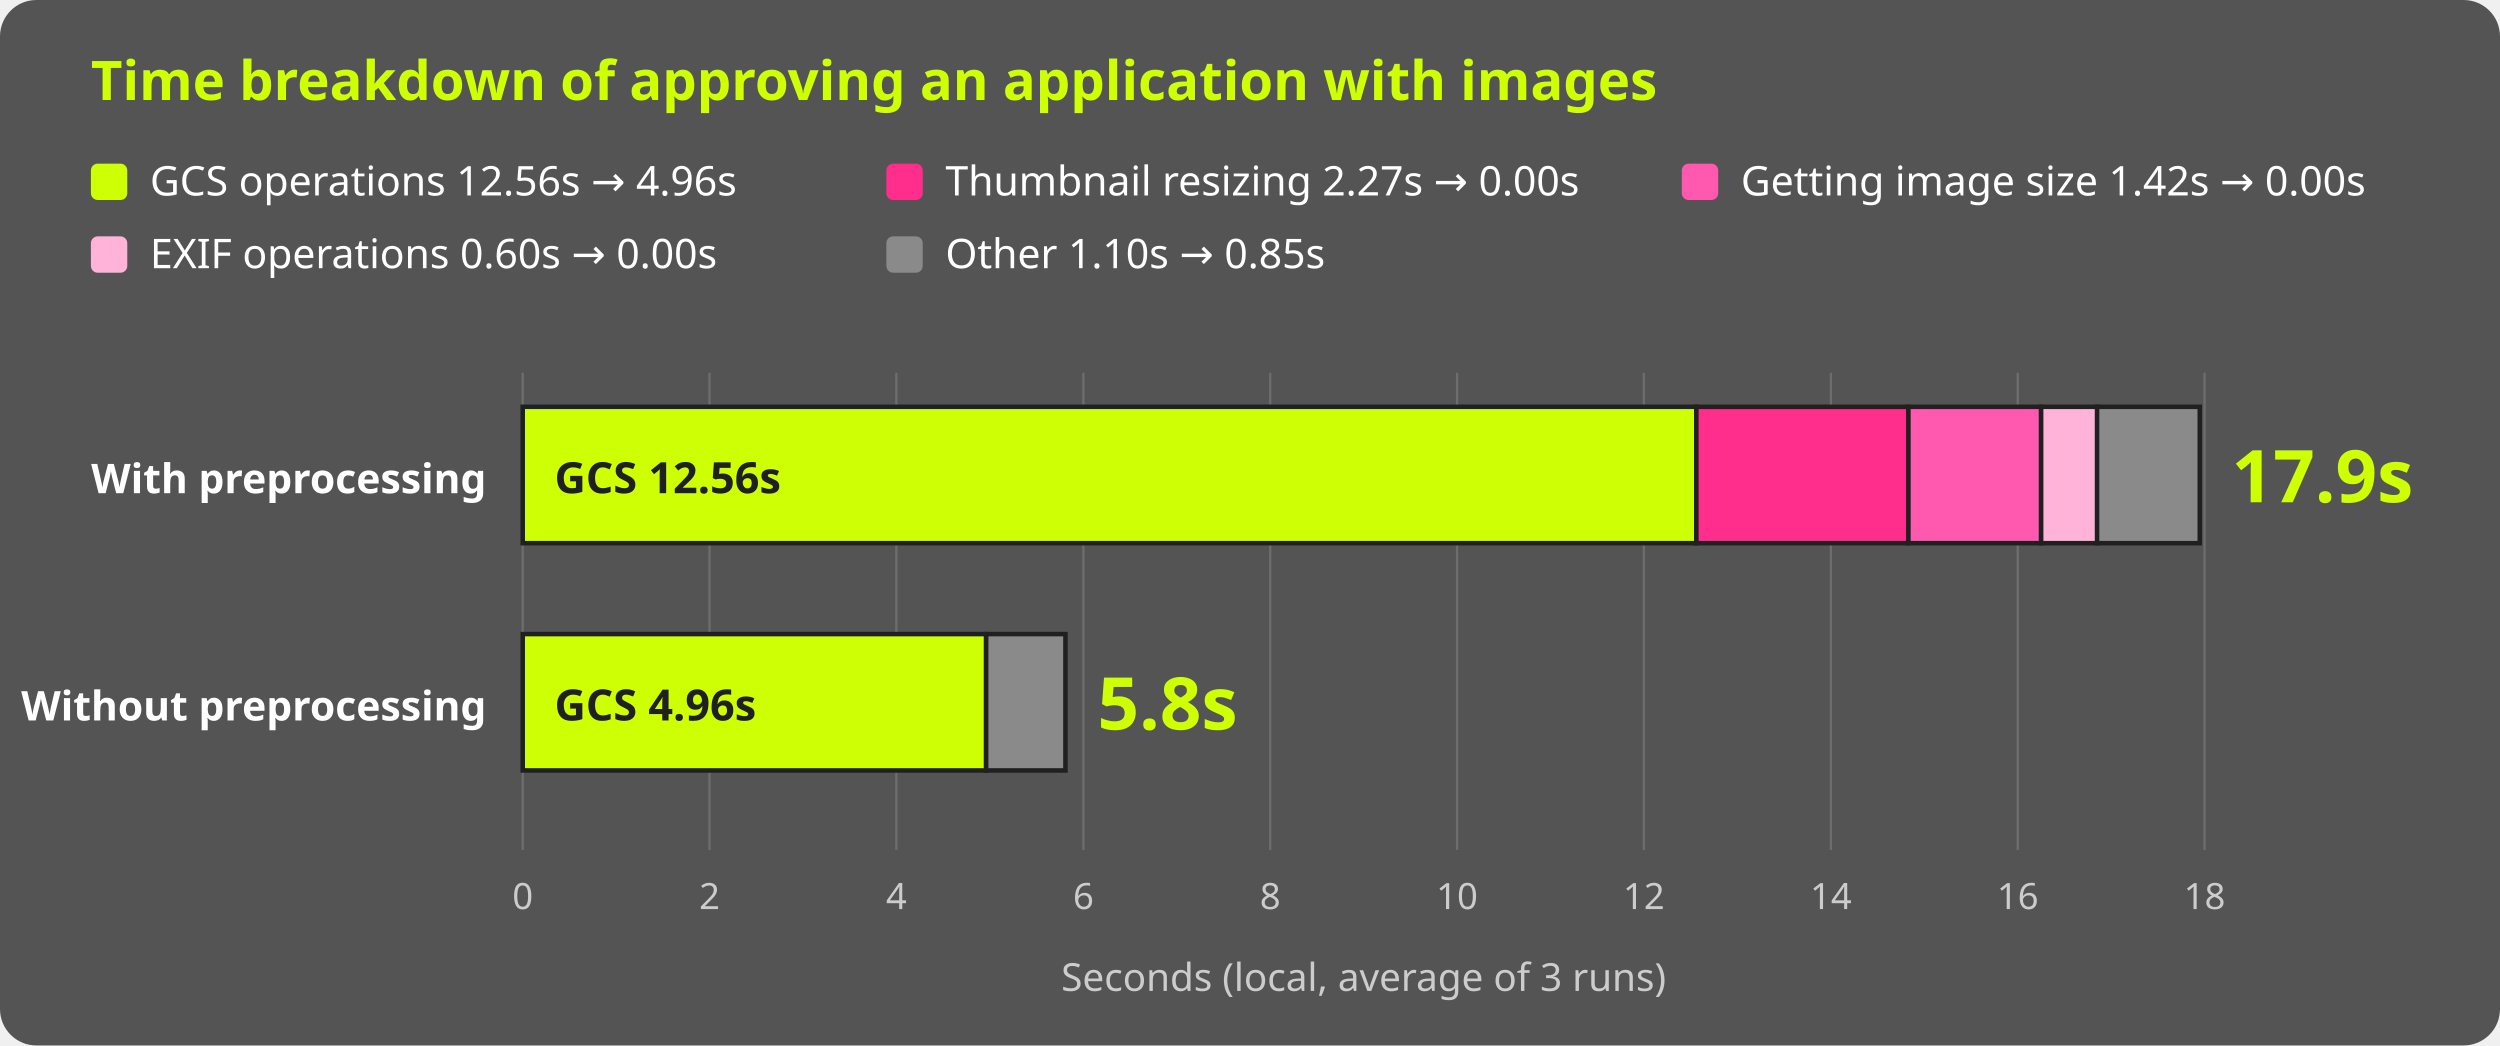
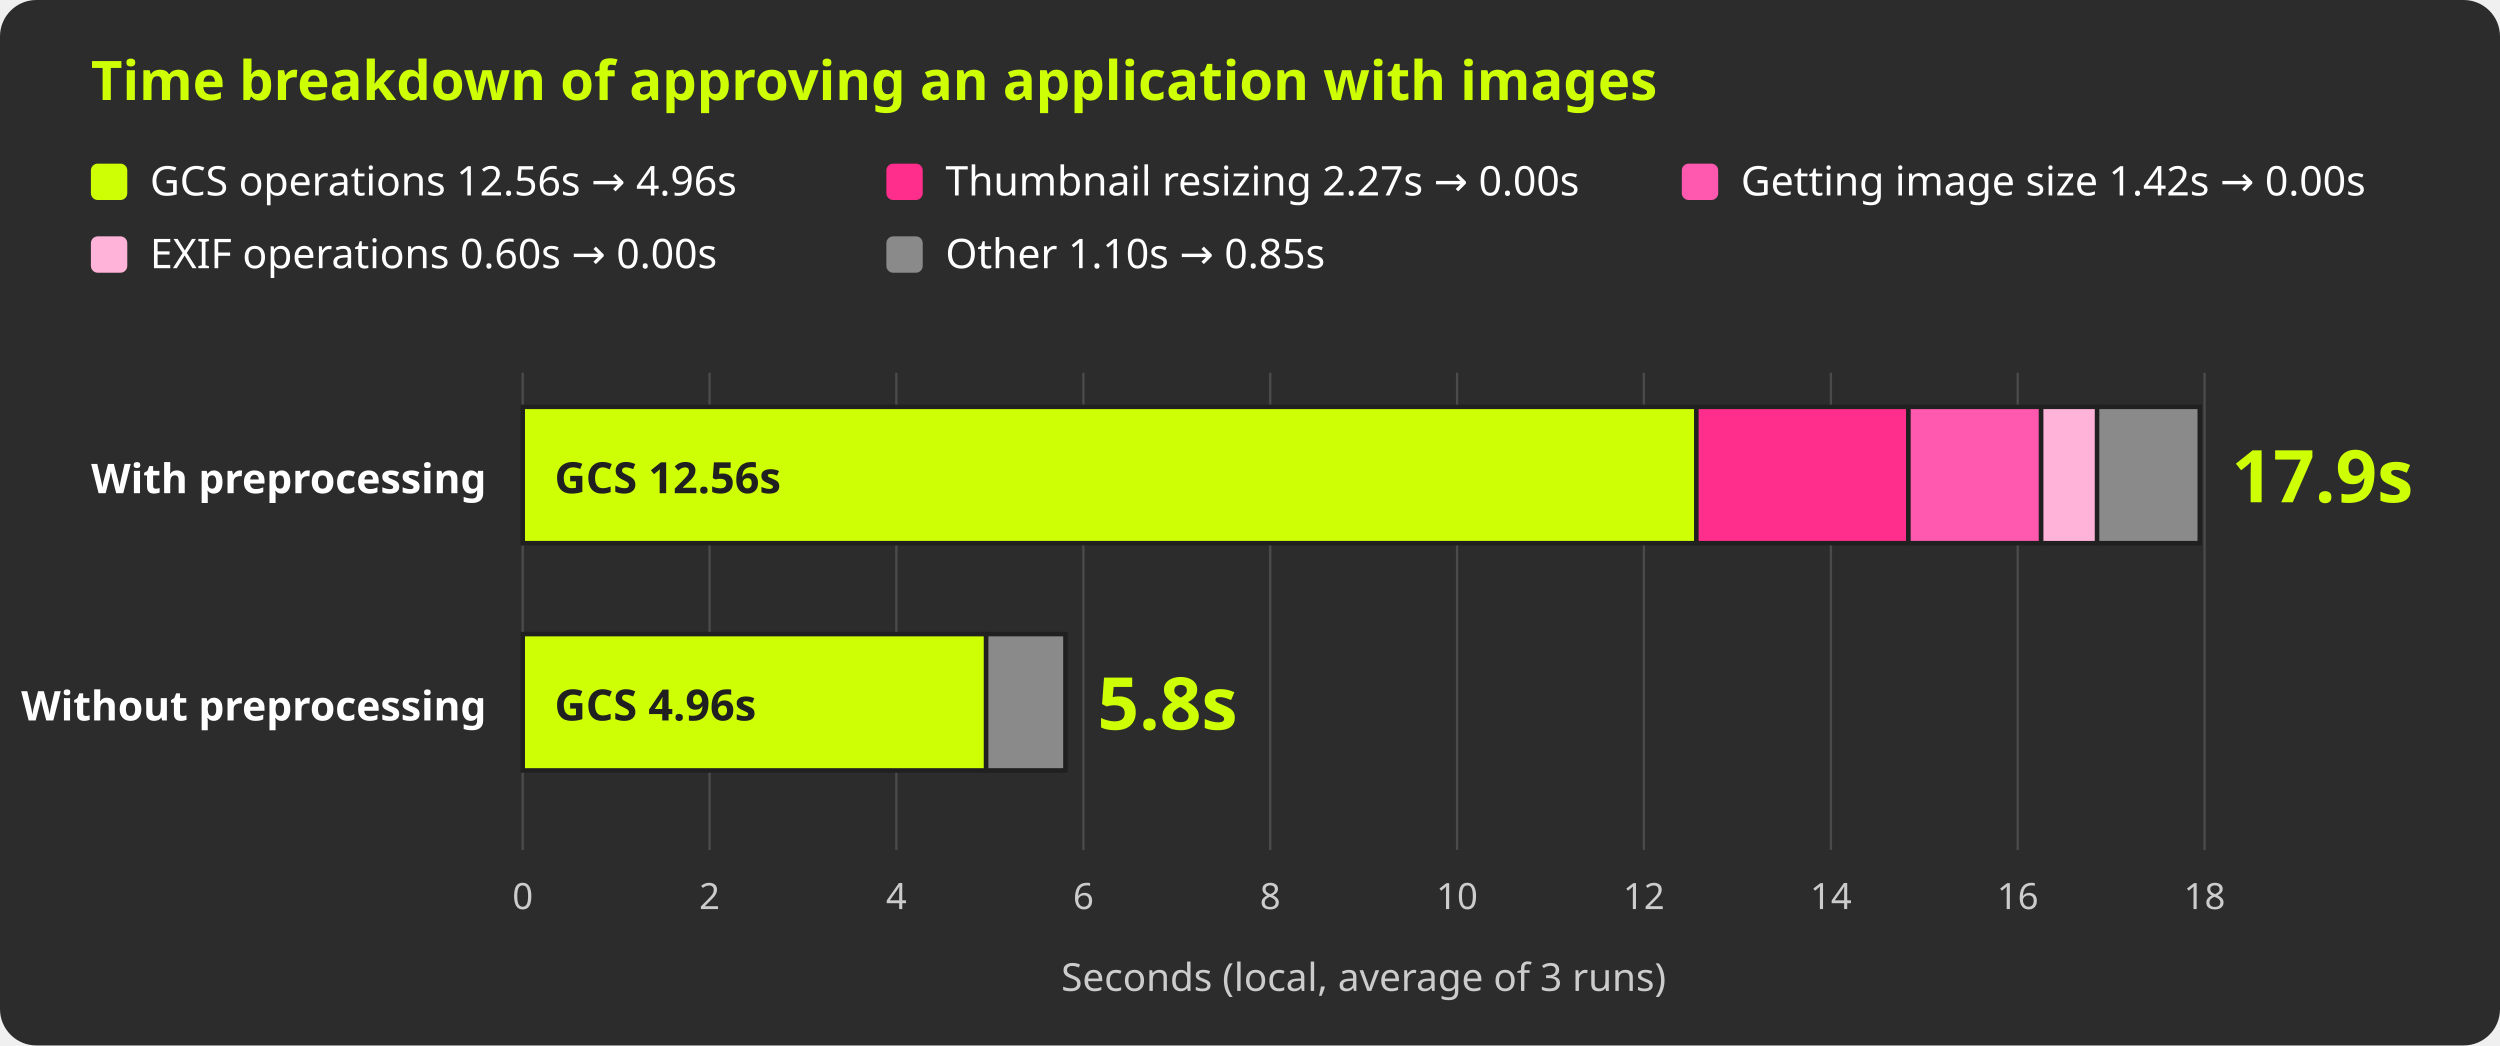
<svg xmlns="http://www.w3.org/2000/svg" width="1100" height="460" viewBox="0 0 1100 460" role="img" aria-labelledby="title desc">
  <style>
/* Hover a bar segment or a legend item to highlight the same category. Works in browsers only. */
.seg, .leg { transition: opacity .2s ease, filter .2s ease, transform .2s ease; transform-box: fill-box; }
.leg { transform-origin: left center; }
.seg { transform-origin: center; }
svg:has(.c0:hover) .seg:not(.c0), svg:has(.c0:hover) .leg:not(.c0) { opacity: .25; }
svg:has(.c0:hover) .seg.c0 { filter: drop-shadow(0 0 10px #ceff05); }
svg:has(.c0:hover) .leg.c0 { transform: scale(1.12); filter: drop-shadow(0 0 6px #ceff05); }
svg:has(.c1:hover) .seg:not(.c1), svg:has(.c1:hover) .leg:not(.c1) { opacity: .25; }
svg:has(.c1:hover) .seg.c1 { filter: drop-shadow(0 0 10px #ff2d8b); }
svg:has(.c1:hover) .leg.c1 { transform: scale(1.12); filter: drop-shadow(0 0 6px #ff2d8b); }
svg:has(.c2:hover) .seg:not(.c2), svg:has(.c2:hover) .leg:not(.c2) { opacity: .25; }
svg:has(.c2:hover) .seg.c2 { filter: drop-shadow(0 0 10px #ff58af); }
svg:has(.c2:hover) .leg.c2 { transform: scale(1.12); filter: drop-shadow(0 0 6px #ff58af); }
svg:has(.c3:hover) .seg:not(.c3), svg:has(.c3:hover) .leg:not(.c3) { opacity: .25; }
svg:has(.c3:hover) .seg.c3 { filter: drop-shadow(0 0 10px #ffb3d9); }
svg:has(.c3:hover) .leg.c3 { transform: scale(1.12); filter: drop-shadow(0 0 6px #ffb3d9); }
svg:has(.c4:hover) .seg:not(.c4), svg:has(.c4:hover) .leg:not(.c4) { opacity: .25; }
svg:has(.c4:hover) .seg.c4 { filter: drop-shadow(0 0 10px #8a8a8a); }
svg:has(.c4:hover) .leg.c4 { transform: scale(1.12); filter: drop-shadow(0 0 6px #8a8a8a); }
@media (prefers-reduced-motion: reduce) { .seg, .leg { transition: none; } }
</style>
-   <rect width="1100" height="460" rx="16" fill="#202020" fill-opacity="0.75" />
+   <rect width="1100" height="460" rx="16" fill="#202020" fill-opacity="0.94" />
  <g font-family="'Noto Sans JP','Hiragino Sans',sans-serif" fill="#fff">
    <text x="40" y="44" font-size="24" font-weight="700" fill="#ceff05">Time breakdown of approving an application with images</text>
    <g transform="translate(0 44)">
      <g class="leg c0">
        <rect x="40" y="28" width="16" height="16" rx="3" fill="#ceff05" />
        <text x="66" y="42" font-size="18">GCS operations  12.56s → 4.96s</text>
      </g>
      <g class="leg c1">
        <rect x="390" y="28" width="16" height="16" rx="3" fill="#ff2d8b" />
        <text x="416" y="42" font-size="18">Thumbnail resizing  2.27s → 0.00s</text>
      </g>
      <g class="leg c2">
        <rect x="740" y="28" width="16" height="16" rx="3" fill="#ff58af" />
        <text x="766" y="42" font-size="18">Getting image size  1.42s → 0.00s</text>
      </g>
      <g class="leg c3">
        <rect x="40" y="60" width="16" height="16" rx="3" fill="#ffb3d9" />
        <text x="66" y="74" font-size="18">EXIF operations  0.60s → 0.00s</text>
      </g>
      <g class="leg c4">
        <rect x="390" y="60" width="16" height="16" rx="3" fill="#8a8a8a" />
        <text x="416" y="74" font-size="18">Other  1.10s → 0.85s</text>
      </g>
      <path d="M230.0 120 V330" stroke="#ffffff" stroke-opacity="0.15" />
      <text x="230.0" y="356" font-size="16" fill="#ccc" text-anchor="middle">0</text>
      <path d="M312.2 120 V330" stroke="#ffffff" stroke-opacity="0.15" />
      <text x="312.2" y="356" font-size="16" fill="#ccc" text-anchor="middle">2</text>
      <path d="M394.4 120 V330" stroke="#ffffff" stroke-opacity="0.15" />
      <text x="394.4" y="356" font-size="16" fill="#ccc" text-anchor="middle">4</text>
      <path d="M476.7 120 V330" stroke="#ffffff" stroke-opacity="0.15" />
      <text x="476.7" y="356" font-size="16" fill="#ccc" text-anchor="middle">6</text>
      <path d="M558.9 120 V330" stroke="#ffffff" stroke-opacity="0.15" />
      <text x="558.9" y="356" font-size="16" fill="#ccc" text-anchor="middle">8</text>
      <path d="M641.1 120 V330" stroke="#ffffff" stroke-opacity="0.15" />
      <text x="641.1" y="356" font-size="16" fill="#ccc" text-anchor="middle">10</text>
      <path d="M723.3 120 V330" stroke="#ffffff" stroke-opacity="0.15" />
      <text x="723.3" y="356" font-size="16" fill="#ccc" text-anchor="middle">12</text>
      <path d="M805.6 120 V330" stroke="#ffffff" stroke-opacity="0.15" />
      <text x="805.6" y="356" font-size="16" fill="#ccc" text-anchor="middle">14</text>
      <path d="M887.8 120 V330" stroke="#ffffff" stroke-opacity="0.15" />
      <text x="887.8" y="356" font-size="16" fill="#ccc" text-anchor="middle">16</text>
      <path d="M970.0 120 V330" stroke="#ffffff" stroke-opacity="0.15" />
      <text x="970.0" y="356" font-size="16" fill="#ccc" text-anchor="middle">18</text>
      <text x="600.0" y="392" font-size="17" fill="#ccc" text-anchor="middle">Seconds (local, average of 3 runs)</text>
      <text x="214" y="173" font-size="18" font-weight="700" text-anchor="end">With preprocessing</text>
      <g class="seg c0">
        <rect x="230.0" y="135" width="516.4" height="60" fill="#ceff05" stroke="#202020" stroke-width="2" />
        <text x="244.0" y="173" font-size="19" font-weight="700" fill="#202020">GCS 12.56s</text>
      </g>
      <g class="seg c1">
        <rect x="746.4" y="135" width="93.3" height="60" fill="#ff2d8b" stroke="#202020" stroke-width="2" />
      </g>
      <g class="seg c2">
        <rect x="839.7" y="135" width="58.4" height="60" fill="#ff58af" stroke="#202020" stroke-width="2" />
      </g>
      <g class="seg c3">
        <rect x="898.1" y="135" width="24.7" height="60" fill="#ffb3d9" stroke="#202020" stroke-width="2" />
      </g>
      <g class="seg c4">
        <rect x="922.7" y="135" width="45.2" height="60" fill="#8a8a8a" stroke="#202020" stroke-width="2" />
      </g>
      <text x="981.9" y="177" font-size="32" font-weight="700" fill="#ceff05">17.9s</text>
      <text x="214" y="273" font-size="18" font-weight="700" text-anchor="end">Without preprocessing</text>
      <g class="seg c0">
        <rect x="230.0" y="235" width="203.9" height="60" fill="#ceff05" stroke="#202020" stroke-width="2" />
        <text x="244.0" y="273" font-size="19" font-weight="700" fill="#202020">GCS 4.96s</text>
      </g>
      <g class="seg c4">
        <rect x="433.9" y="235" width="34.9" height="60" fill="#8a8a8a" stroke="#202020" stroke-width="2" />
      </g>
      <text x="482.9" y="277" font-size="32" font-weight="700" fill="#ceff05">5.8s</text>
    </g>
  </g>
</svg>
